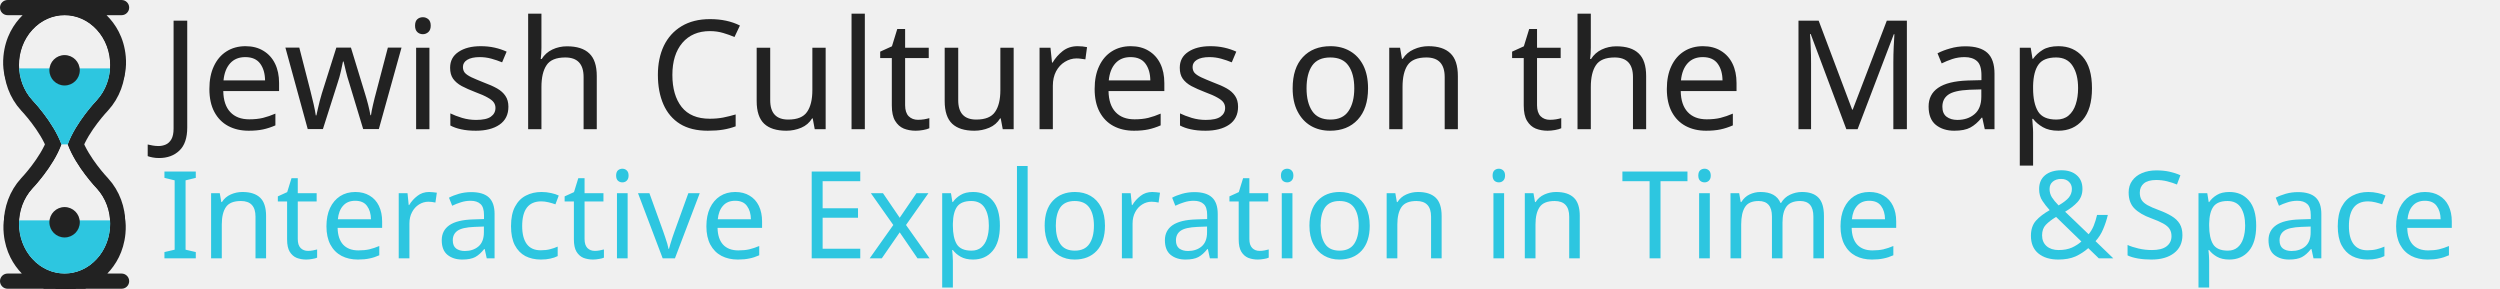
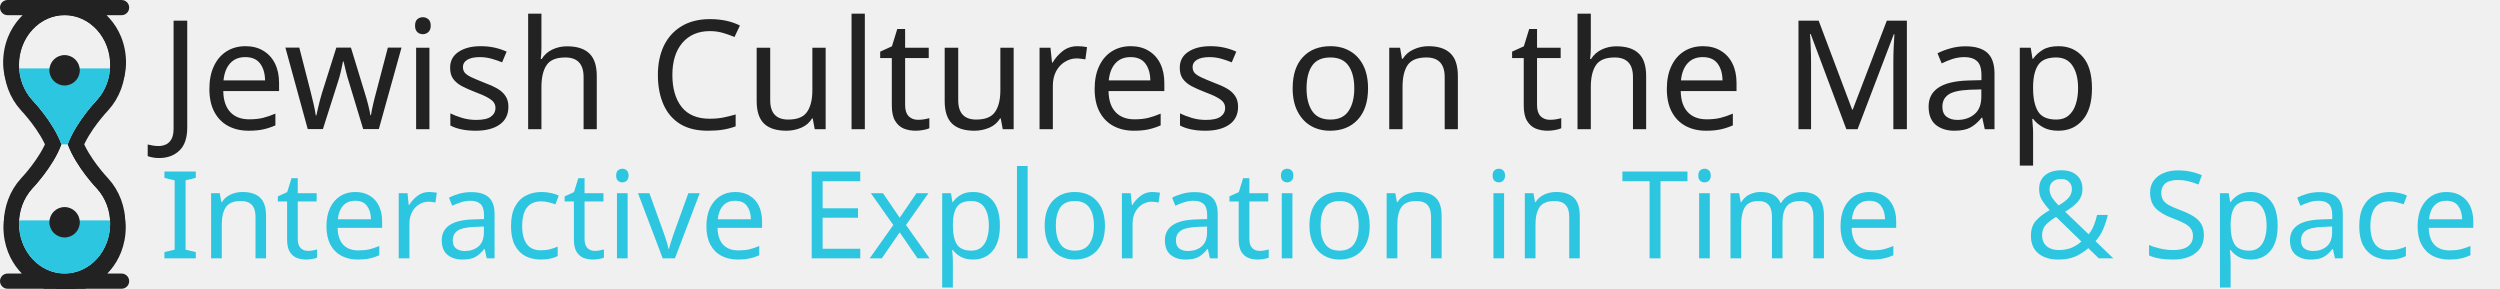
<svg xmlns="http://www.w3.org/2000/svg" xmlns:xlink="http://www.w3.org/1999/xlink" width="329px" height="38px" viewBox="0 0 329 38" version="1.1">
  <defs>
    <path d="M6.08,17 C5.009,19.946 2.258,22.806 2.258,22.806 C-0.086,25.367 -0.086,29.518 2.258,32.079 C4.601,34.64 8.399,34.64 10.743,32.079 C13.086,29.518 13.086,25.367 10.743,22.806 C10.743,22.806 7.991,19.946 6.92,17 C7.991,14.054 10.743,11.194 10.743,11.194 C13.086,8.633 13.086,4.482 10.743,1.921 C8.399,-0.64 4.601,-0.64 2.258,1.921 C-0.086,4.482 -0.086,8.633 2.258,11.194 C2.258,11.194 5.009,14.054 6.08,17 Z" id="path-1" />
    <mask id="mask-2" maskContentUnits="userSpaceOnUse" maskUnits="objectBoundingBox" x="-2" y="-2" width="16" height="38">
      <rect x="-1.5" y="-2" width="16" height="38" fill="white" />
      <use xlink:href="#path-1" fill="black" />
    </mask>
    <mask id="mask-4" maskContentUnits="userSpaceOnUse" maskUnits="objectBoundingBox" x="-2" y="-2" width="16" height="38">
      <rect x="-1.5" y="-2" width="16" height="38" fill="white" />
      <use xlink:href="#path-1" fill="black" />
    </mask>
  </defs>
  <g id="Symbols" stroke="none" stroke-width="1" fill="none" fill-rule="evenodd">
-     <g id="logo_sml">
+     <g id="jewish_cultures_on_the_map">
      <g id="Group-Copy-2">
        <path d="M8.08,19 C7.009,21.946 4.258,24.806 4.258,24.806 C1.914,27.367 1.914,31.518 4.258,34.079 C6.601,36.64 10.399,36.64 12.743,34.079 C15.086,31.518 15.086,27.367 12.743,24.806 C12.743,24.806 9.991,21.946 8.92,19 C9.991,16.054 12.743,13.194 12.743,13.194 C15.086,10.633 15.086,6.482 12.743,3.921 C10.399,1.36 6.601,1.36 4.258,3.921 C1.914,6.482 1.914,10.633 4.258,13.194 C4.258,13.194 7.009,16.054 8.08,19 Z M14.127,36 C15.225,34.857 16.27,33.167 16.506,30.773 C17.129,24.478 10.893,23.55 10.047,18.991 C11.148,14.667 17.122,13.594 16.549,7.411 C16.315,4.883 15.179,3.141 14.024,1.998 L16,1.998 C16.545,1.998 17,1.551 17,0.999 C17,0.443 16.552,-9.99200722e-16 16,-9.99200722e-16 L1,-9.99200722e-16 C0.455,-9.99200722e-16 0,0.447 0,0.999 C0,1.555 0.448,1.998 1,1.998 L2.976,1.998 C1.821,3.141 0.685,4.883 0.451,7.411 C-0.122,13.594 5.852,14.667 6.953,18.991 C6.107,23.55 -0.129,24.478 0.494,30.773 C0.73,33.167 1.775,34.857 2.873,36 L1,36 C0.448,36 0,36.443 0,36.999 C0,37.551 0.455,37.998 1,37.998 L5.693,37.998 C5.735,38.016 5.758,38.025 5.758,38.025 L8.294,38.03 L8.5,38.03 L8.706,38.031 L11.242,38.025 C11.242,38.025 11.265,38.016 11.307,37.998 L16,37.998 C16.552,37.998 17,37.555 17,36.999 C17,36.447 16.545,36 16,36 L14.127,36 Z" id="Combined-Shape" fill="#222222" />
        <g id="Group" transform="translate(2, 2)">
          <mask id="mask-3" fill="white">
            <use xlink:href="#path-1" />
          </mask>
          <g id="Combined-Shape" stroke="#222222" mask="url(#mask-2)" stroke-width="4">
            <use mask="url(#mask-4)" xlink:href="#path-1" />
          </g>
          <rect id="Rectangle-197" fill="#2DC6E0" mask="url(#mask-3)" x="-1" y="7" width="15" height="10" />
          <rect id="Rectangle-197-Copy" fill="#2DC6E0" mask="url(#mask-3)" x="-1" y="27" width="15" height="10" />
        </g>
        <g id="Group-2" transform="translate(6.5, 7.25)" fill="#222222">
          <ellipse id="Oval-73-Copy" cx="2" cy="22" rx="2" ry="2" />
          <ellipse id="Oval-73" cx="2" cy="2" rx="2" ry="2" />
        </g>
      </g>
      <text id="Jewish-Cultures-on-t" font-family="SuezOne-Regular, Suez One" font-size="20" font-weight="normal" fill="#222222">
        <tspan x="21" y="17">Jewish Cultures on the Map</tspan>
      </text>
      <text id="Interactive-Explorat" font-family="SuezOne-Regular, Suez One" font-size="16" font-weight="normal" fill="#2DC6E0">
        <tspan x="21" y="34">Interactive Exploration in Time </tspan>
        <tspan x="266.424" y="34">&amp;</tspan>
-         <tspan x="279.176" y="34"> Space</tspan>
+         <tspan x="21" y="34"> </tspan>
+       </text>
+       <text id="" font-family="SuezOne-Regular, Suez One" font-size="16" font-weight="normal" fill="#2DC6E0">
+         <tspan x="282" y="34">Space</tspan>
      </text>
    </g>
  </g>
</svg>
